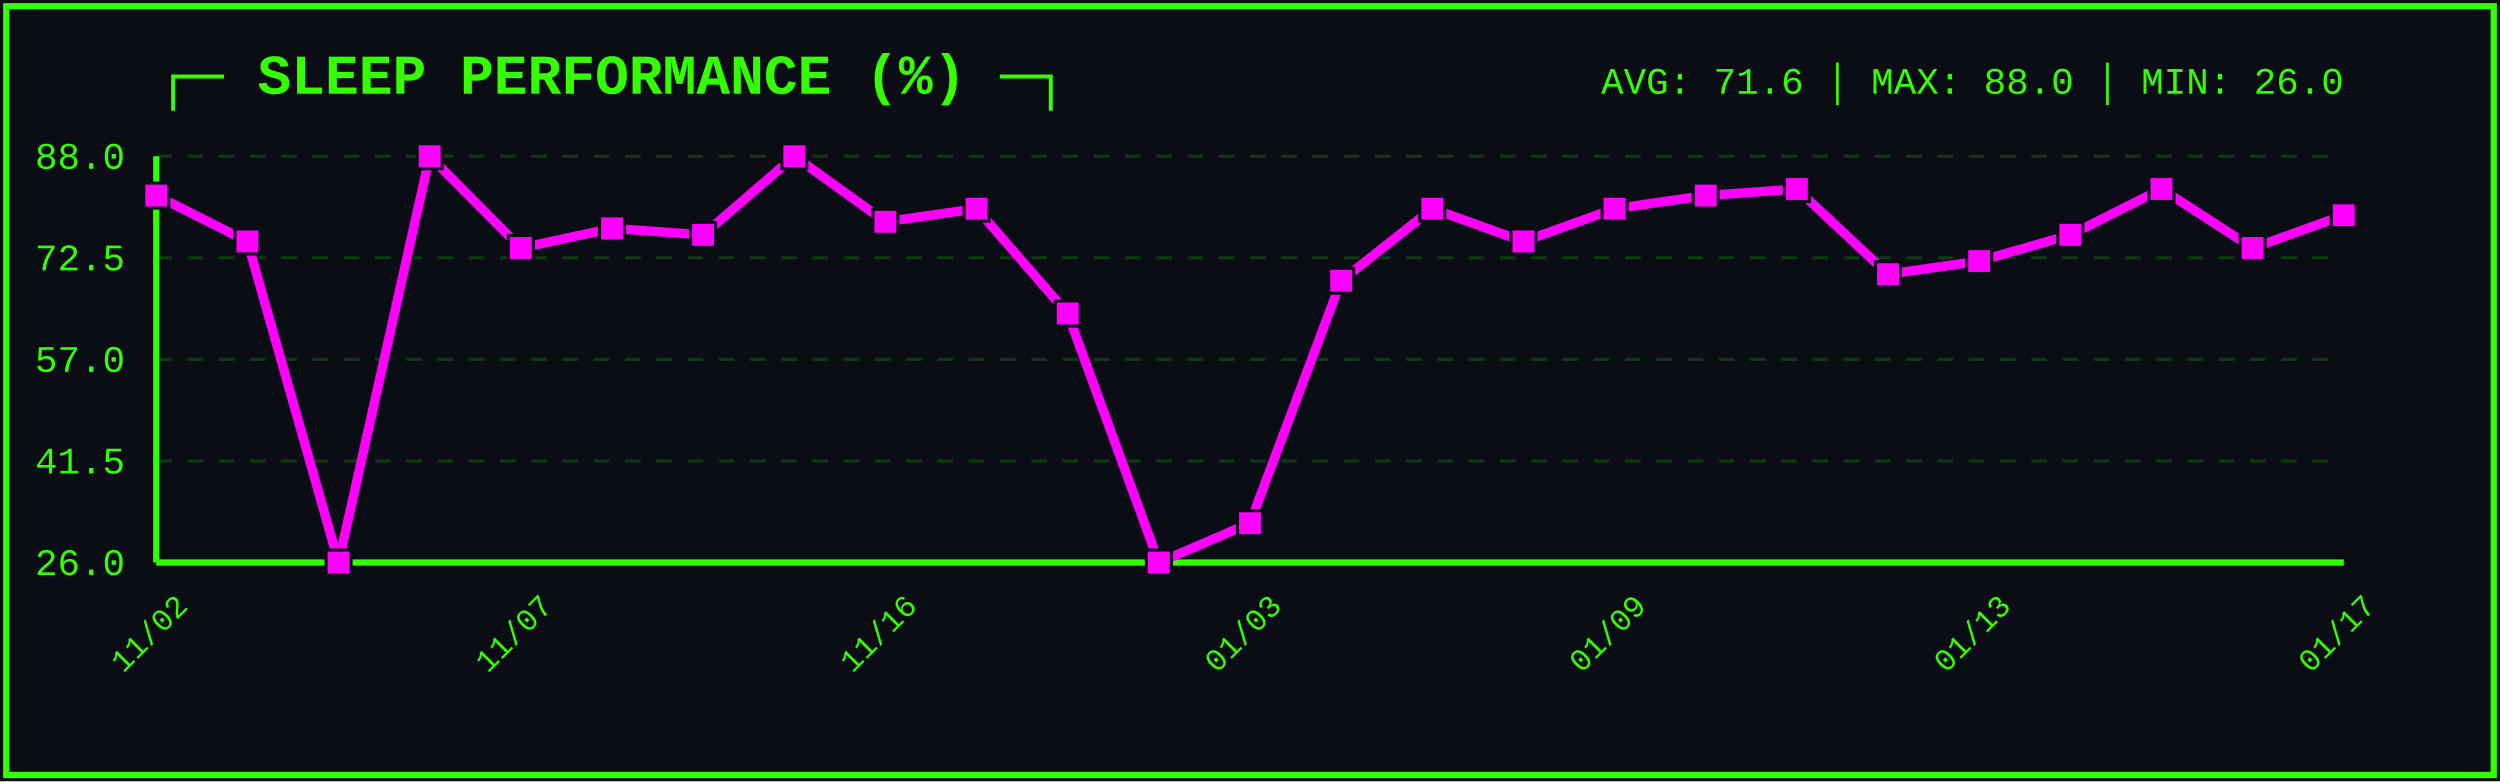
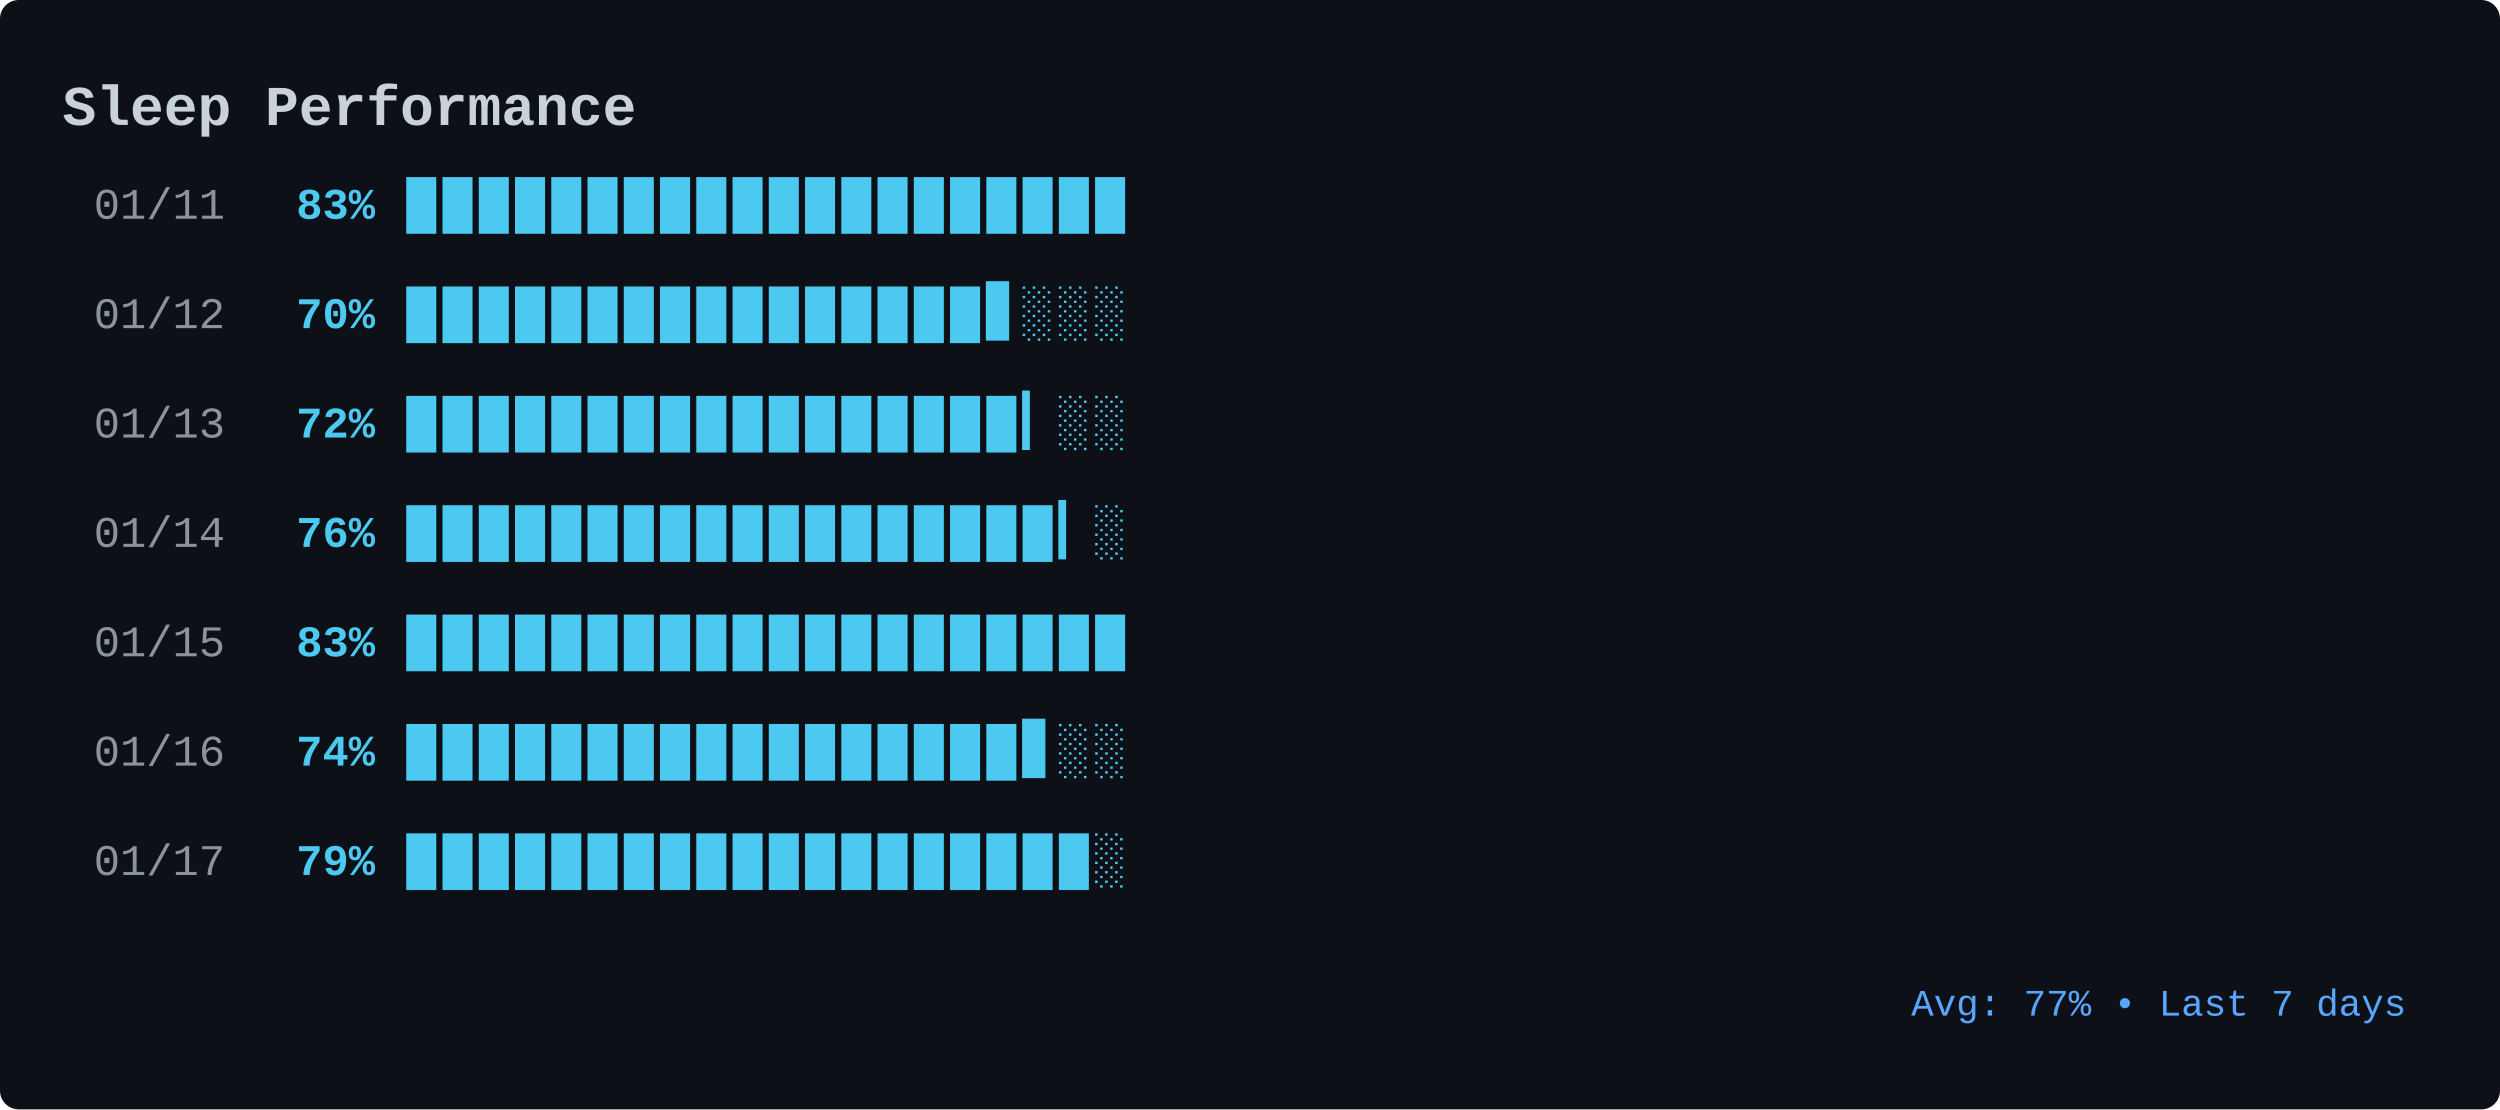
- <svg xmlns="http://www.w3.org/2000/svg" width="800" height="250">
-   <rect width="800" height="250" fill="#0a0e14" />
-   <rect x="2" y="2" width="796" height="246" fill="none" stroke="#33ff00" stroke-width="2" />
-   <text x="50" y="30" font-family="'Courier New', 'Courier', monospace" font-size="18" font-weight="bold" fill="#33ff00">
-         ┌─ SLEEP PERFORMANCE (%) ─┐
+ <svg xmlns="http://www.w3.org/2000/svg" width="800" height="355">
+   <rect width="800" height="355" fill="#0d1117" rx="6" />
+   <text x="20" y="40" font-family="'SF Mono', 'Courier New', monospace" font-size="18" font-weight="bold" fill="#c9d1d9">
+         Sleep Performance
    </text>
-   <line x1="50" y1="50.0" x2="750" y2="50.0" stroke="#1a5f1a" stroke-width="1" stroke-dasharray="5,5" opacity="0.5" />
-   <text x="40" y="54.0" font-family="'Courier New', 'Courier', monospace" font-size="12" fill="#33ff00" text-anchor="end">88.0</text>
-   <line x1="50" y1="82.5" x2="750" y2="82.5" stroke="#1a5f1a" stroke-width="1" stroke-dasharray="5,5" opacity="0.5" />
-   <text x="40" y="86.5" font-family="'Courier New', 'Courier', monospace" font-size="12" fill="#33ff00" text-anchor="end">72.5</text>
-   <line x1="50" y1="115.0" x2="750" y2="115.0" stroke="#1a5f1a" stroke-width="1" stroke-dasharray="5,5" opacity="0.5" />
-   <text x="40" y="119.0" font-family="'Courier New', 'Courier', monospace" font-size="12" fill="#33ff00" text-anchor="end">57.0</text>
-   <line x1="50" y1="147.5" x2="750" y2="147.5" stroke="#1a5f1a" stroke-width="1" stroke-dasharray="5,5" opacity="0.5" />
-   <text x="40" y="151.5" font-family="'Courier New', 'Courier', monospace" font-size="12" fill="#33ff00" text-anchor="end">41.5</text>
-   <line x1="50" y1="180.0" x2="750" y2="180.0" stroke="#1a5f1a" stroke-width="1" stroke-dasharray="5,5" opacity="0.5" />
-   <text x="40" y="184.0" font-family="'Courier New', 'Courier', monospace" font-size="12" fill="#33ff00" text-anchor="end">26.0</text>
-   <line x1="50" y1="50" x2="50" y2="180" stroke="#33ff00" stroke-width="2" />
-   <line x1="50" y1="180" x2="750" y2="180" stroke="#33ff00" stroke-width="2" />
-   <line x1="50.0" y1="62.581" x2="79.167" y2="77.258" stroke="#ff00ff" stroke-width="3" stroke-linecap="round" />
-   <line x1="79.167" y1="77.258" x2="108.333" y2="180.0" stroke="#ff00ff" stroke-width="3" stroke-linecap="round" />
-   <line x1="108.333" y1="180.0" x2="137.5" y2="50.0" stroke="#ff00ff" stroke-width="3" stroke-linecap="round" />
-   <line x1="137.5" y1="50.0" x2="166.667" y2="79.355" stroke="#ff00ff" stroke-width="3" stroke-linecap="round" />
-   <line x1="166.667" y1="79.355" x2="195.833" y2="73.065" stroke="#ff00ff" stroke-width="3" stroke-linecap="round" />
-   <line x1="195.833" y1="73.065" x2="225.0" y2="75.161" stroke="#ff00ff" stroke-width="3" stroke-linecap="round" />
-   <line x1="225.0" y1="75.161" x2="254.167" y2="50.0" stroke="#ff00ff" stroke-width="3" stroke-linecap="round" />
-   <line x1="254.167" y1="50.0" x2="283.333" y2="70.968" stroke="#ff00ff" stroke-width="3" stroke-linecap="round" />
-   <line x1="283.333" y1="70.968" x2="312.5" y2="66.774" stroke="#ff00ff" stroke-width="3" stroke-linecap="round" />
-   <line x1="312.5" y1="66.774" x2="341.667" y2="100.323" stroke="#ff00ff" stroke-width="3" stroke-linecap="round" />
-   <line x1="341.667" y1="100.323" x2="370.833" y2="180.0" stroke="#ff00ff" stroke-width="3" stroke-linecap="round" />
-   <line x1="370.833" y1="180.0" x2="400.0" y2="167.419" stroke="#ff00ff" stroke-width="3" stroke-linecap="round" />
-   <line x1="400.0" y1="167.419" x2="429.167" y2="89.839" stroke="#ff00ff" stroke-width="3" stroke-linecap="round" />
-   <line x1="429.167" y1="89.839" x2="458.333" y2="66.774" stroke="#ff00ff" stroke-width="3" stroke-linecap="round" />
-   <line x1="458.333" y1="66.774" x2="487.5" y2="77.258" stroke="#ff00ff" stroke-width="3" stroke-linecap="round" />
-   <line x1="487.5" y1="77.258" x2="516.667" y2="66.774" stroke="#ff00ff" stroke-width="3" stroke-linecap="round" />
-   <line x1="516.667" y1="66.774" x2="545.833" y2="62.581" stroke="#ff00ff" stroke-width="3" stroke-linecap="round" />
-   <line x1="545.833" y1="62.581" x2="575.0" y2="60.484" stroke="#ff00ff" stroke-width="3" stroke-linecap="round" />
-   <line x1="575.0" y1="60.484" x2="604.167" y2="87.742" stroke="#ff00ff" stroke-width="3" stroke-linecap="round" />
-   <line x1="604.167" y1="87.742" x2="633.333" y2="83.548" stroke="#ff00ff" stroke-width="3" stroke-linecap="round" />
-   <line x1="633.333" y1="83.548" x2="662.5" y2="75.161" stroke="#ff00ff" stroke-width="3" stroke-linecap="round" />
-   <line x1="662.5" y1="75.161" x2="691.667" y2="60.484" stroke="#ff00ff" stroke-width="3" stroke-linecap="round" />
-   <line x1="691.667" y1="60.484" x2="720.833" y2="79.355" stroke="#ff00ff" stroke-width="3" stroke-linecap="round" />
-   <line x1="720.833" y1="79.355" x2="750.0" y2="68.871" stroke="#ff00ff" stroke-width="3" stroke-linecap="round" />
-   <rect x="46.0" y="58.581" width="8" height="8" fill="#ff00ff" stroke="#0a0e14" stroke-width="1" />
-   <rect x="75.167" y="73.258" width="8" height="8" fill="#ff00ff" stroke="#0a0e14" stroke-width="1" />
-   <rect x="104.333" y="176.0" width="8" height="8" fill="#ff00ff" stroke="#0a0e14" stroke-width="1" />
-   <rect x="133.5" y="46.0" width="8" height="8" fill="#ff00ff" stroke="#0a0e14" stroke-width="1" />
-   <rect x="162.667" y="75.355" width="8" height="8" fill="#ff00ff" stroke="#0a0e14" stroke-width="1" />
-   <rect x="191.833" y="69.065" width="8" height="8" fill="#ff00ff" stroke="#0a0e14" stroke-width="1" />
-   <rect x="221.0" y="71.161" width="8" height="8" fill="#ff00ff" stroke="#0a0e14" stroke-width="1" />
-   <rect x="250.167" y="46.0" width="8" height="8" fill="#ff00ff" stroke="#0a0e14" stroke-width="1" />
-   <rect x="279.333" y="66.968" width="8" height="8" fill="#ff00ff" stroke="#0a0e14" stroke-width="1" />
-   <rect x="308.5" y="62.774" width="8" height="8" fill="#ff00ff" stroke="#0a0e14" stroke-width="1" />
-   <rect x="337.667" y="96.323" width="8" height="8" fill="#ff00ff" stroke="#0a0e14" stroke-width="1" />
-   <rect x="366.833" y="176.0" width="8" height="8" fill="#ff00ff" stroke="#0a0e14" stroke-width="1" />
-   <rect x="396.0" y="163.419" width="8" height="8" fill="#ff00ff" stroke="#0a0e14" stroke-width="1" />
-   <rect x="425.167" y="85.839" width="8" height="8" fill="#ff00ff" stroke="#0a0e14" stroke-width="1" />
-   <rect x="454.333" y="62.774" width="8" height="8" fill="#ff00ff" stroke="#0a0e14" stroke-width="1" />
-   <rect x="483.5" y="73.258" width="8" height="8" fill="#ff00ff" stroke="#0a0e14" stroke-width="1" />
-   <rect x="512.667" y="62.774" width="8" height="8" fill="#ff00ff" stroke="#0a0e14" stroke-width="1" />
-   <rect x="541.833" y="58.581" width="8" height="8" fill="#ff00ff" stroke="#0a0e14" stroke-width="1" />
-   <rect x="571.0" y="56.484" width="8" height="8" fill="#ff00ff" stroke="#0a0e14" stroke-width="1" />
-   <rect x="600.167" y="83.742" width="8" height="8" fill="#ff00ff" stroke="#0a0e14" stroke-width="1" />
-   <rect x="629.333" y="79.548" width="8" height="8" fill="#ff00ff" stroke="#0a0e14" stroke-width="1" />
-   <rect x="658.5" y="71.161" width="8" height="8" fill="#ff00ff" stroke="#0a0e14" stroke-width="1" />
-   <rect x="687.667" y="56.484" width="8" height="8" fill="#ff00ff" stroke="#0a0e14" stroke-width="1" />
-   <rect x="716.833" y="75.355" width="8" height="8" fill="#ff00ff" stroke="#0a0e14" stroke-width="1" />
-   <rect x="746.0" y="64.871" width="8" height="8" fill="#ff00ff" stroke="#0a0e14" stroke-width="1" />
-   <text x="50.0" y="205" font-family="'Courier New', 'Courier', monospace" font-size="10" fill="#33ff00" text-anchor="middle" transform="rotate(-45, 50.0, 205)">
-         11/02
+   <text x="30" y="70" font-family="'SF Mono', 'Courier New', monospace" font-size="14" fill="#8b949e">
+         01/11
    </text>
-   <text x="166.667" y="205" font-family="'Courier New', 'Courier', monospace" font-size="10" fill="#33ff00" text-anchor="middle" transform="rotate(-45, 166.6667, 205)">
-         11/07
+   <text x="120" y="70" font-family="'SF Mono', 'Courier New', monospace" font-size="14" fill="#4cc9f0" font-weight="bold" text-anchor="end">
+         83%
    </text>
-   <text x="283.333" y="205" font-family="'Courier New', 'Courier', monospace" font-size="10" fill="#33ff00" text-anchor="middle" transform="rotate(-45, 283.3333, 205)">
-         11/16
+   <text x="130" y="70" font-family="'SF Mono', 'Courier New', monospace" font-size="16" fill="#4cc9f0" letter-spacing="2">
+         ████████████████████
    </text>
-   <text x="400.0" y="205" font-family="'Courier New', 'Courier', monospace" font-size="10" fill="#33ff00" text-anchor="middle" transform="rotate(-45, 400.0, 205)">
-         01/03
+   <text x="30" y="105" font-family="'SF Mono', 'Courier New', monospace" font-size="14" fill="#8b949e">
+         01/12
    </text>
-   <text x="516.667" y="205" font-family="'Courier New', 'Courier', monospace" font-size="10" fill="#33ff00" text-anchor="middle" transform="rotate(-45, 516.6667, 205)">
-         01/09
+   <text x="120" y="105" font-family="'SF Mono', 'Courier New', monospace" font-size="14" fill="#4cc9f0" font-weight="bold" text-anchor="end">
+         70%
    </text>
-   <text x="633.333" y="205" font-family="'Courier New', 'Courier', monospace" font-size="10" fill="#33ff00" text-anchor="middle" transform="rotate(-45, 633.3333, 205)">
+   <text x="130" y="105" font-family="'SF Mono', 'Courier New', monospace" font-size="16" fill="#4cc9f0" letter-spacing="2">
+         ████████████████▊░░░
+     </text>
+   <text x="30" y="140" font-family="'SF Mono', 'Courier New', monospace" font-size="14" fill="#8b949e">
        01/13
    </text>
-   <text x="750.0" y="205" font-family="'Courier New', 'Courier', monospace" font-size="10" fill="#33ff00" text-anchor="middle" transform="rotate(-45, 750.0, 205)">
+   <text x="120" y="140" font-family="'SF Mono', 'Courier New', monospace" font-size="14" fill="#4cc9f0" font-weight="bold" text-anchor="end">
+         72%
+     </text>
+   <text x="130" y="140" font-family="'SF Mono', 'Courier New', monospace" font-size="16" fill="#4cc9f0" letter-spacing="2">
+         █████████████████▎░░
+     </text>
+   <text x="30" y="175" font-family="'SF Mono', 'Courier New', monospace" font-size="14" fill="#8b949e">
+         01/14
+     </text>
+   <text x="120" y="175" font-family="'SF Mono', 'Courier New', monospace" font-size="14" fill="#4cc9f0" font-weight="bold" text-anchor="end">
+         76%
+     </text>
+   <text x="130" y="175" font-family="'SF Mono', 'Courier New', monospace" font-size="16" fill="#4cc9f0" letter-spacing="2">
+         ██████████████████▎░
+     </text>
+   <text x="30" y="210" font-family="'SF Mono', 'Courier New', monospace" font-size="14" fill="#8b949e">
+         01/15
+     </text>
+   <text x="120" y="210" font-family="'SF Mono', 'Courier New', monospace" font-size="14" fill="#4cc9f0" font-weight="bold" text-anchor="end">
+         83%
+     </text>
+   <text x="130" y="210" font-family="'SF Mono', 'Courier New', monospace" font-size="16" fill="#4cc9f0" letter-spacing="2">
+         ████████████████████
+     </text>
+   <text x="30" y="245" font-family="'SF Mono', 'Courier New', monospace" font-size="14" fill="#8b949e">
+         01/16
+     </text>
+   <text x="120" y="245" font-family="'SF Mono', 'Courier New', monospace" font-size="14" fill="#4cc9f0" font-weight="bold" text-anchor="end">
+         74%
+     </text>
+   <text x="130" y="245" font-family="'SF Mono', 'Courier New', monospace" font-size="16" fill="#4cc9f0" letter-spacing="2">
+         █████████████████▊░░
+     </text>
+   <text x="30" y="280" font-family="'SF Mono', 'Courier New', monospace" font-size="14" fill="#8b949e">
        01/17
    </text>
-   <text x="750" y="30" font-family="'Courier New', 'Courier', monospace" font-size="12" fill="#33ff00" text-anchor="end">
-         AVG: 71.6 │ MAX: 88.0 │ MIN: 26.0
+   <text x="120" y="280" font-family="'SF Mono', 'Courier New', monospace" font-size="14" fill="#4cc9f0" font-weight="bold" text-anchor="end">
+         79%
+     </text>
+   <text x="130" y="280" font-family="'SF Mono', 'Courier New', monospace" font-size="16" fill="#4cc9f0" letter-spacing="2">
+         ███████████████████░
+     </text>
+   <text x="770" y="325" font-family="'SF Mono', 'Courier New', monospace" font-size="12" fill="#58a6ff" text-anchor="end">
+         Avg: 77% • Last 7 days
    </text>
</svg>
